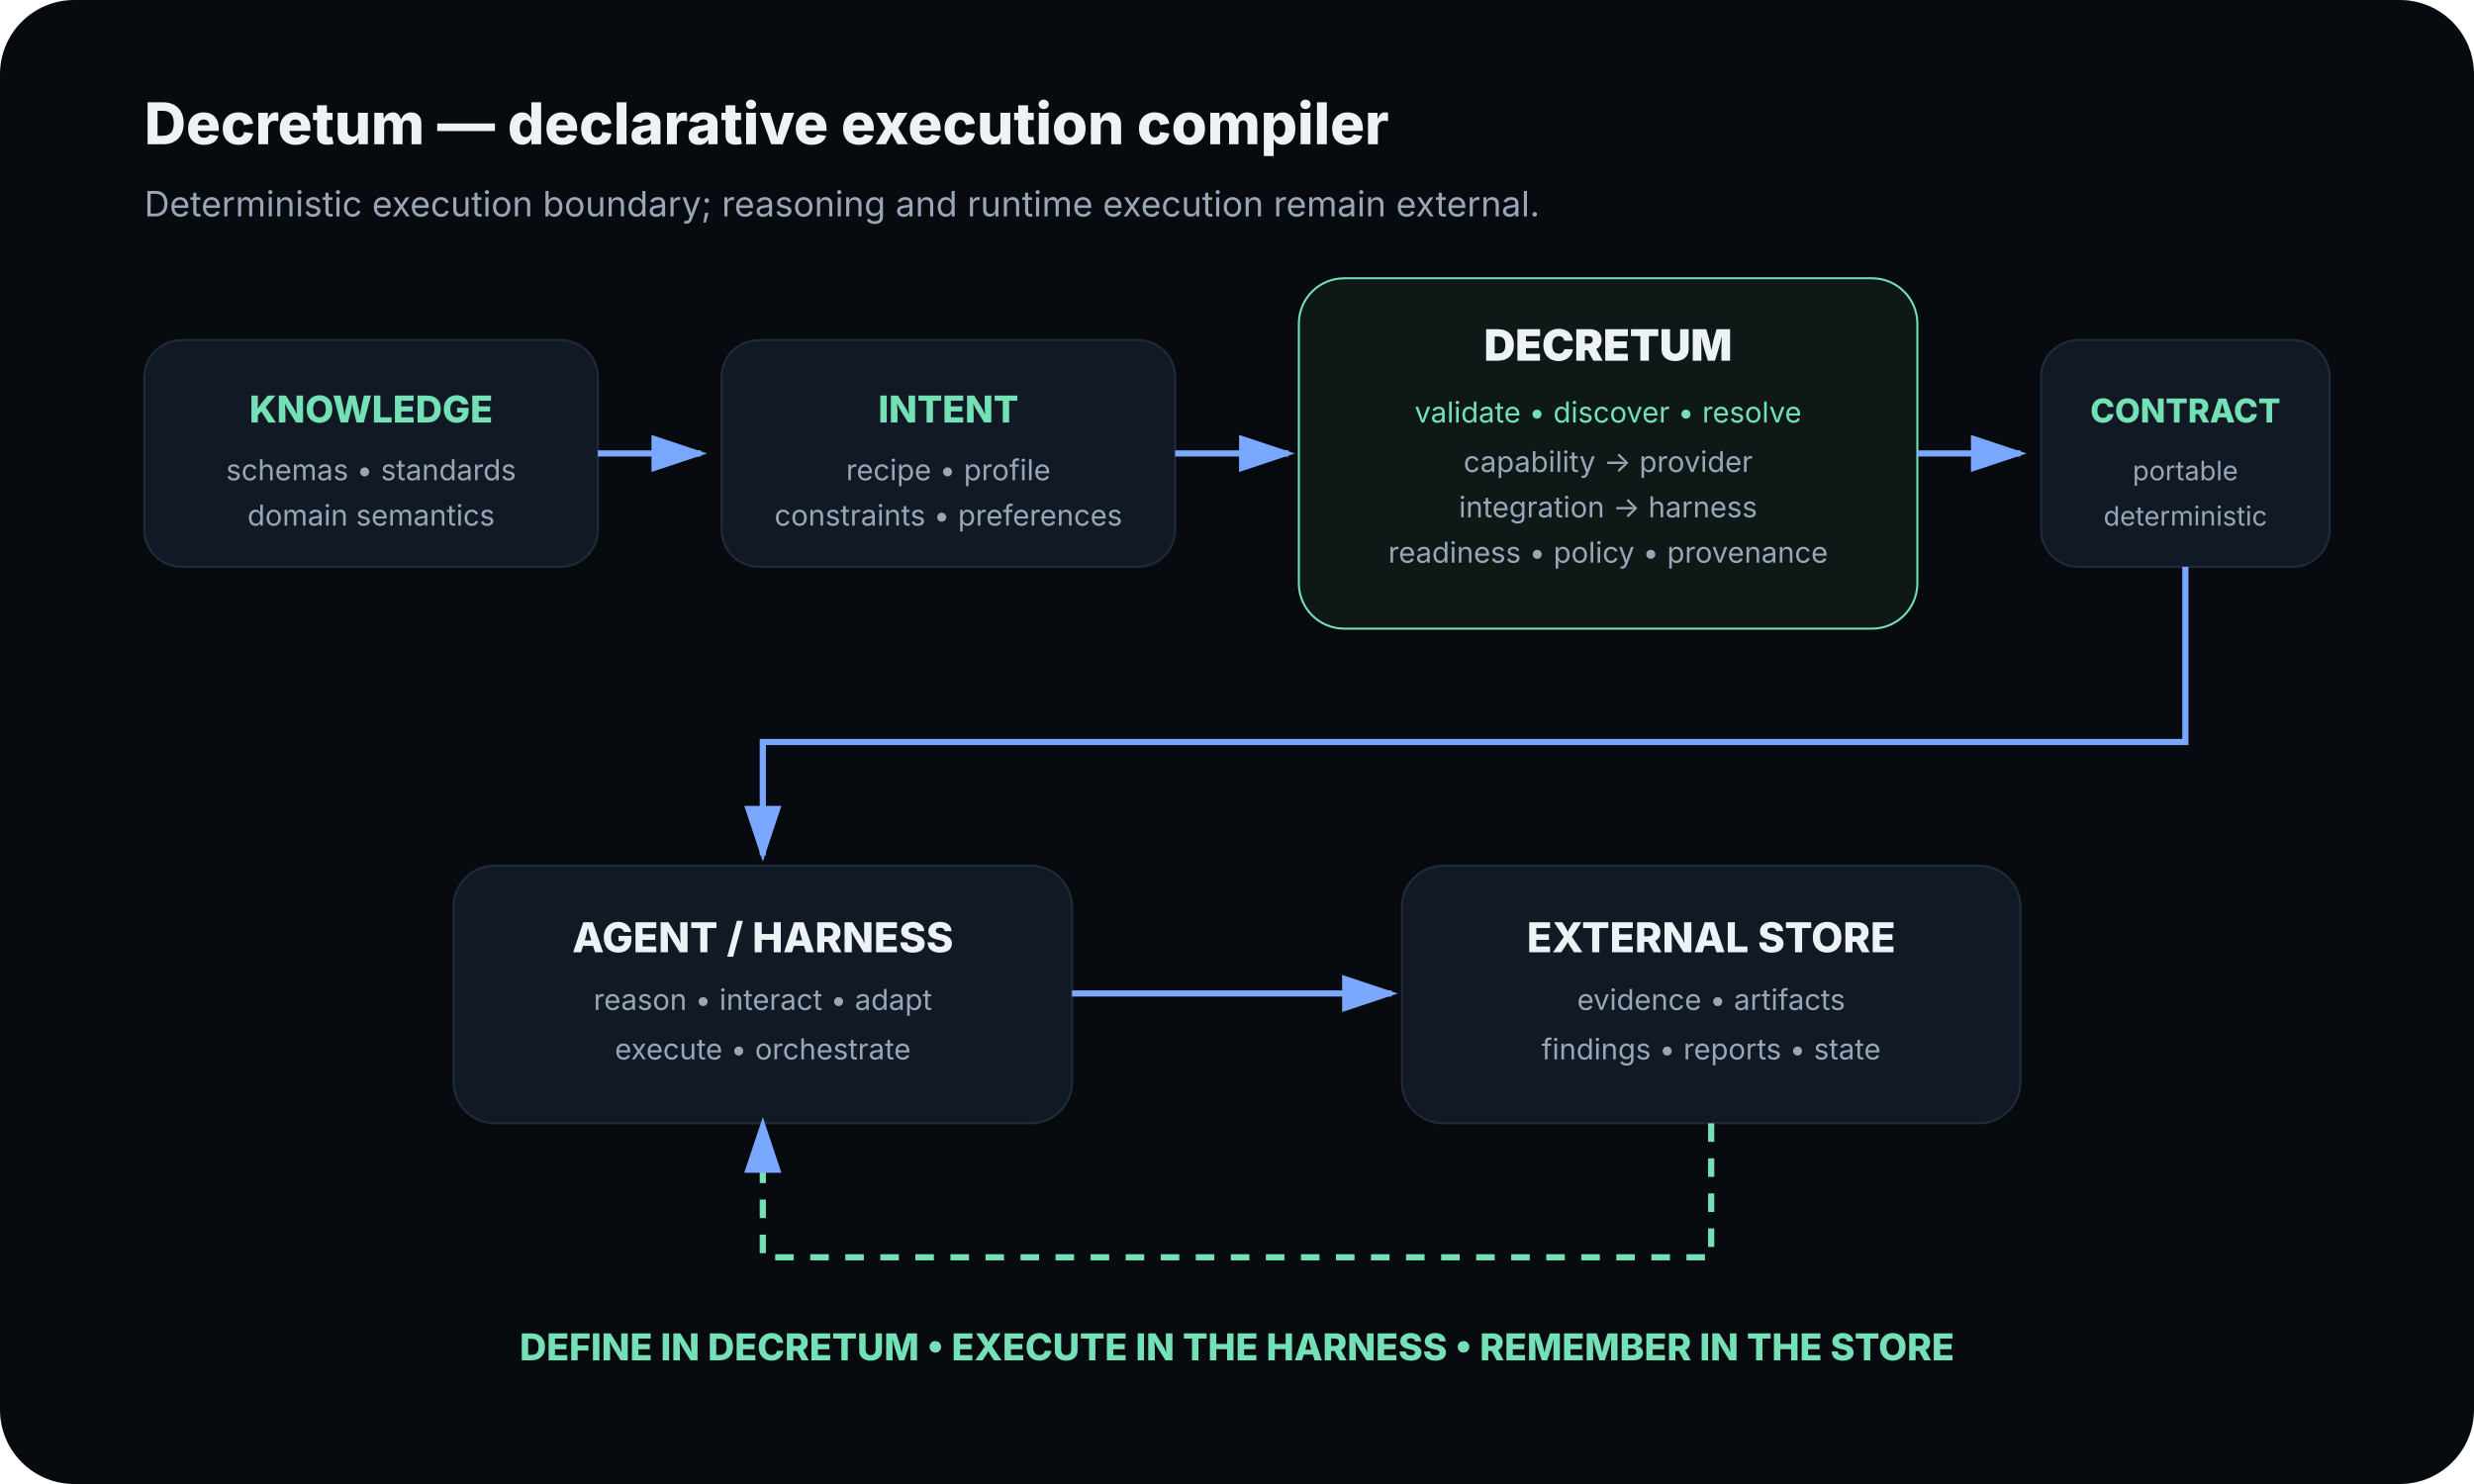
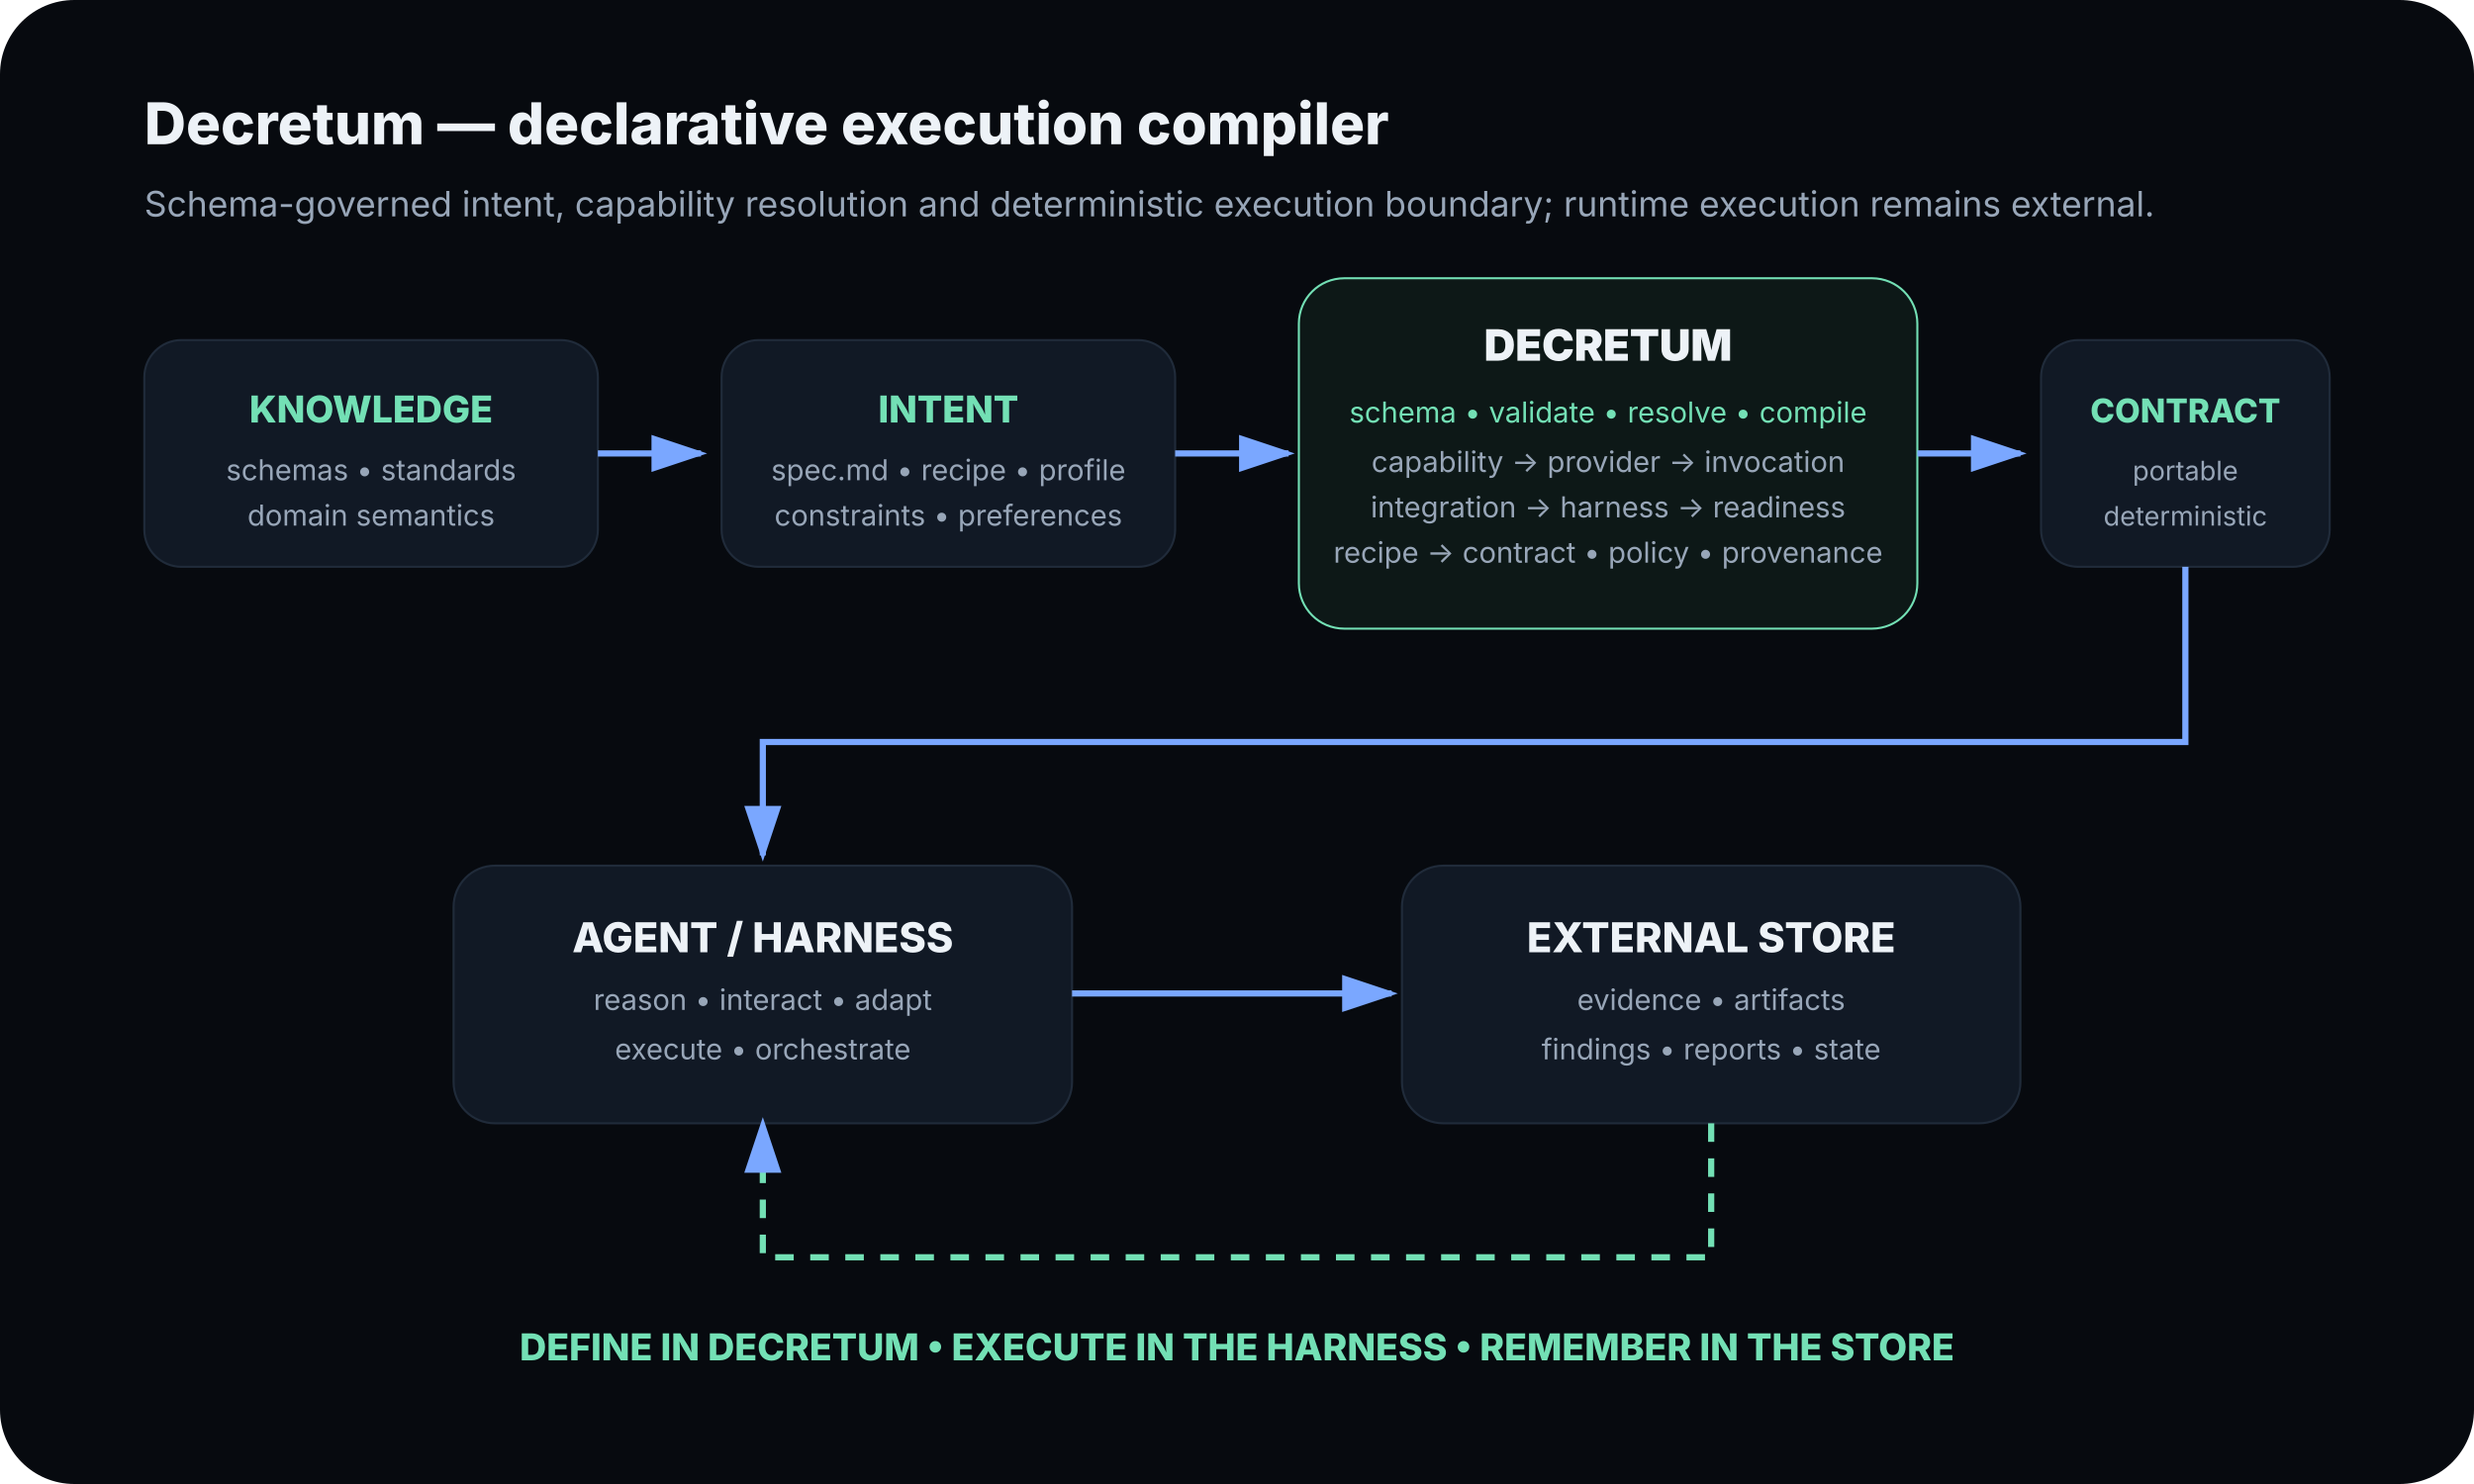
<svg xmlns="http://www.w3.org/2000/svg" viewBox="0 0 1200 720" role="img" aria-labelledby="title desc">
  <defs>
    <linearGradient id="a" x1="0" x2="1">
      <stop stop-color="#73e0b5" />
      <stop offset="1" stop-color="#7aa7ff" />
    </linearGradient>
    <marker id="m" markerWidth="10" markerHeight="10" refX="8" refY="3" orient="auto">
      <path d="M0 0 9 3 0 6Z" fill="#7aa7ff" />
    </marker>
  </defs>
  <rect width="1200" height="720" rx="36" fill="#070a0f" />
  <text x="70" y="70" font-family="Inter,Segoe UI,sans-serif" font-size="28" font-weight="800" fill="#edf2f7">Decretum — declarative execution compiler</text>
-   <text x="70" y="105" font-family="Inter,Segoe UI,sans-serif" font-size="17" fill="#98a6b8">Deterministic execution boundary; reasoning and runtime execution remain external.</text>
+   <text x="70" y="105" font-family="Inter,Segoe UI,sans-serif" font-size="17" fill="#98a6b8">Schema-governed intent, capability resolution and deterministic execution boundary; runtime execution remains external.</text>
  <g font-family="Inter,Segoe UI,sans-serif" text-anchor="middle">
    <rect x="70" y="165" width="220" height="110" rx="18" fill="#111925" stroke="#202b3a" />
    <text x="180" y="205" font-size="18" font-weight="800" fill="#73e0b5">KNOWLEDGE</text>
    <text x="180" y="233" font-size="14" fill="#98a6b8">schemas • standards</text>
    <text x="180" y="255" font-size="14" fill="#98a6b8">domain semantics</text>
    <rect x="350" y="165" width="220" height="110" rx="18" fill="#111925" stroke="#202b3a" />
    <text x="460" y="205" font-size="18" font-weight="800" fill="#73e0b5">INTENT</text>
-     <text x="460" y="233" font-size="14" fill="#98a6b8">recipe • profile</text>
+     <text x="460" y="233" font-size="14" fill="#98a6b8">spec.md • recipe • profile</text>
    <text x="460" y="255" font-size="14" fill="#98a6b8">constraints • preferences</text>
    <rect x="630" y="135" width="300" height="170" rx="22" fill="#0d1817" stroke="#73e0b5" />
    <text x="780" y="175" font-size="21" font-weight="900" fill="#edf2f7">DECRETUM</text>
-     <text x="780" y="205" font-size="14" fill="#73e0b5">validate • discover • resolve</text>
-     <text x="780" y="229" font-size="14" fill="#98a6b8">capability → provider</text>
-     <text x="780" y="251" font-size="14" fill="#98a6b8">integration → harness</text>
-     <text x="780" y="273" font-size="14" fill="#98a6b8">readiness • policy • provenance</text>
+     <text x="780" y="205" font-size="14" fill="#73e0b5">schema • validate • resolve • compile</text>
+     <text x="780" y="229" font-size="14" fill="#98a6b8">capability → provider → invocation</text>
+     <text x="780" y="251" font-size="14" fill="#98a6b8">integration → harness → readiness</text>
+     <text x="780" y="273" font-size="14" fill="#98a6b8">recipe → contract • policy • provenance</text>
    <rect x="990" y="165" width="140" height="110" rx="18" fill="#111925" stroke="#202b3a" />
    <text x="1060" y="205" font-size="16" font-weight="800" fill="#73e0b5">CONTRACT</text>
    <text x="1060" y="233" font-size="13" fill="#98a6b8">portable</text>
    <text x="1060" y="255" font-size="13" fill="#98a6b8">deterministic</text>
    <path d="M290 220h50" stroke="#7aa7ff" stroke-width="3" marker-end="url(#m)" />
    <path d="M570 220h55" stroke="#7aa7ff" stroke-width="3" marker-end="url(#m)" />
    <path d="M930 220h50" stroke="#7aa7ff" stroke-width="3" marker-end="url(#m)" />
    <rect x="220" y="420" width="300" height="125" rx="20" fill="#111925" stroke="#202b3a" />
    <text x="370" y="462" font-size="20" font-weight="800" fill="#edf2f7">AGENT / HARNESS</text>
    <text x="370" y="490" font-size="14" fill="#98a6b8">reason • interact • adapt</text>
    <text x="370" y="514" font-size="14" fill="#98a6b8">execute • orchestrate</text>
    <rect x="680" y="420" width="300" height="125" rx="20" fill="#111925" stroke="#202b3a" />
    <text x="830" y="462" font-size="20" font-weight="800" fill="#edf2f7">EXTERNAL STORE</text>
    <text x="830" y="490" font-size="14" fill="#98a6b8">evidence • artifacts</text>
    <text x="830" y="514" font-size="14" fill="#98a6b8">findings • reports • state</text>
    <path d="M1060 275v85H370v55" fill="none" stroke="#7aa7ff" stroke-width="3" marker-end="url(#m)" />
    <path d="M520 482h155" stroke="#7aa7ff" stroke-width="3" marker-end="url(#m)" />
    <path d="M830 545v65H370v-65" fill="none" stroke="#73e0b5" stroke-width="3" stroke-dasharray="9 8" marker-end="url(#m)" />
  </g>
  <text x="600" y="660" text-anchor="middle" font-family="Inter,Segoe UI,sans-serif" font-size="18" font-weight="800" fill="#73e0b5">DEFINE IN DECRETUM • EXECUTE IN THE HARNESS • REMEMBER IN THE STORE</text>
</svg>
